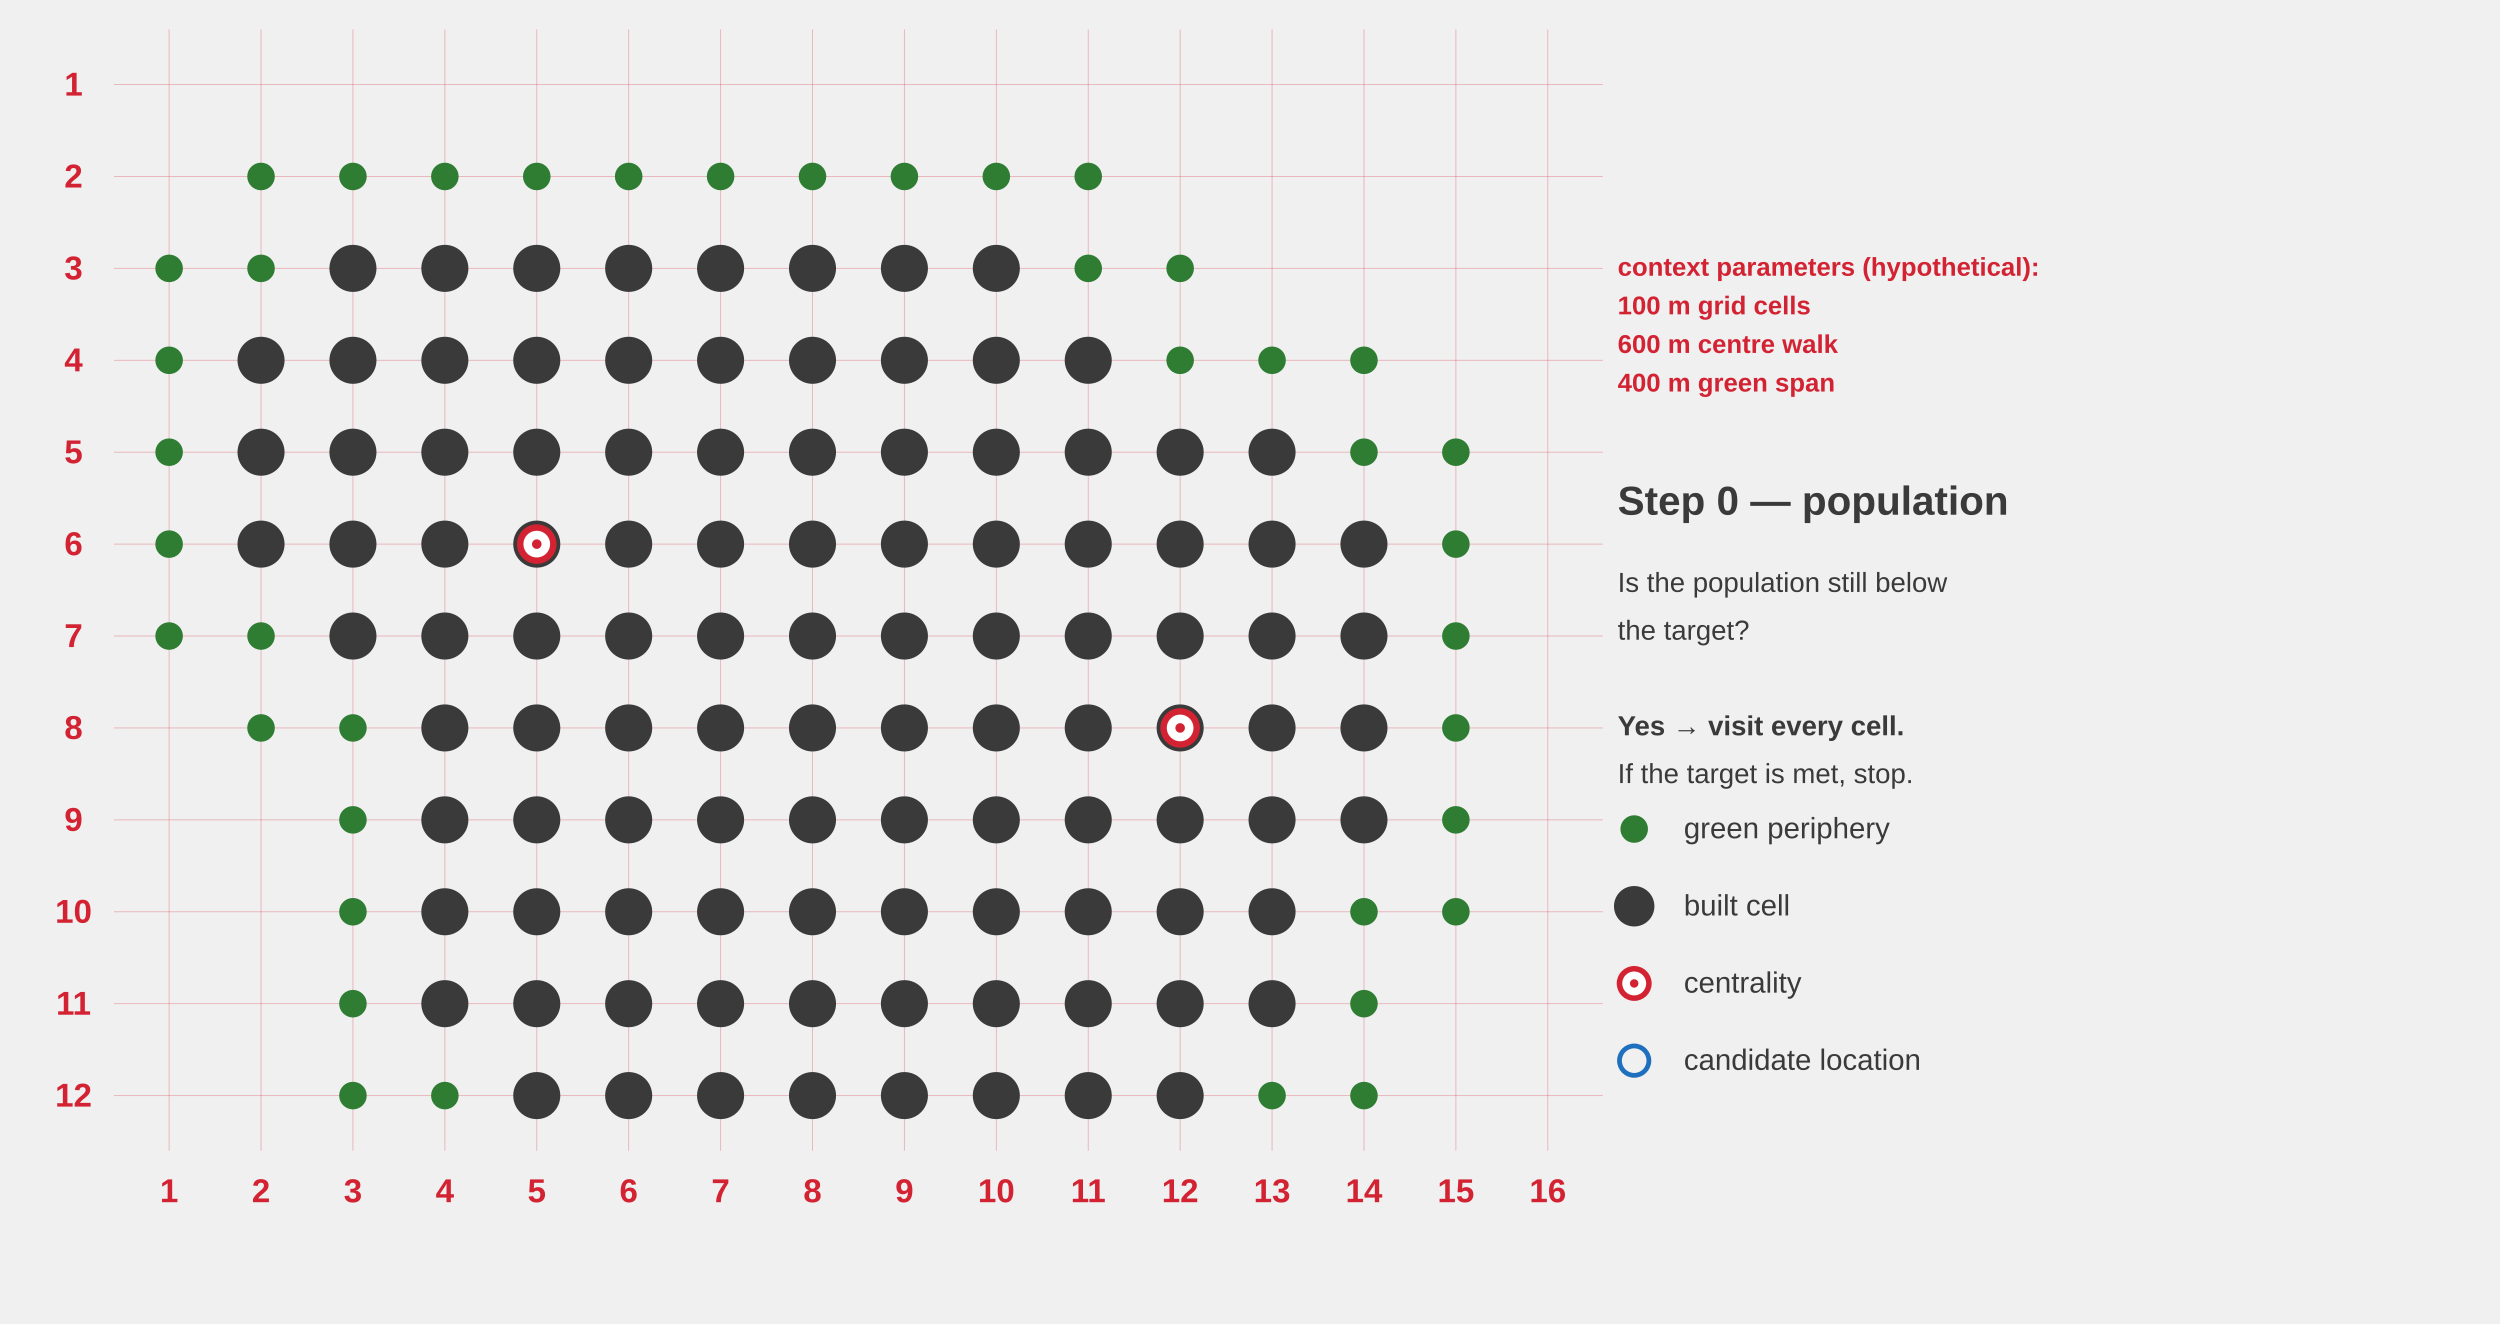
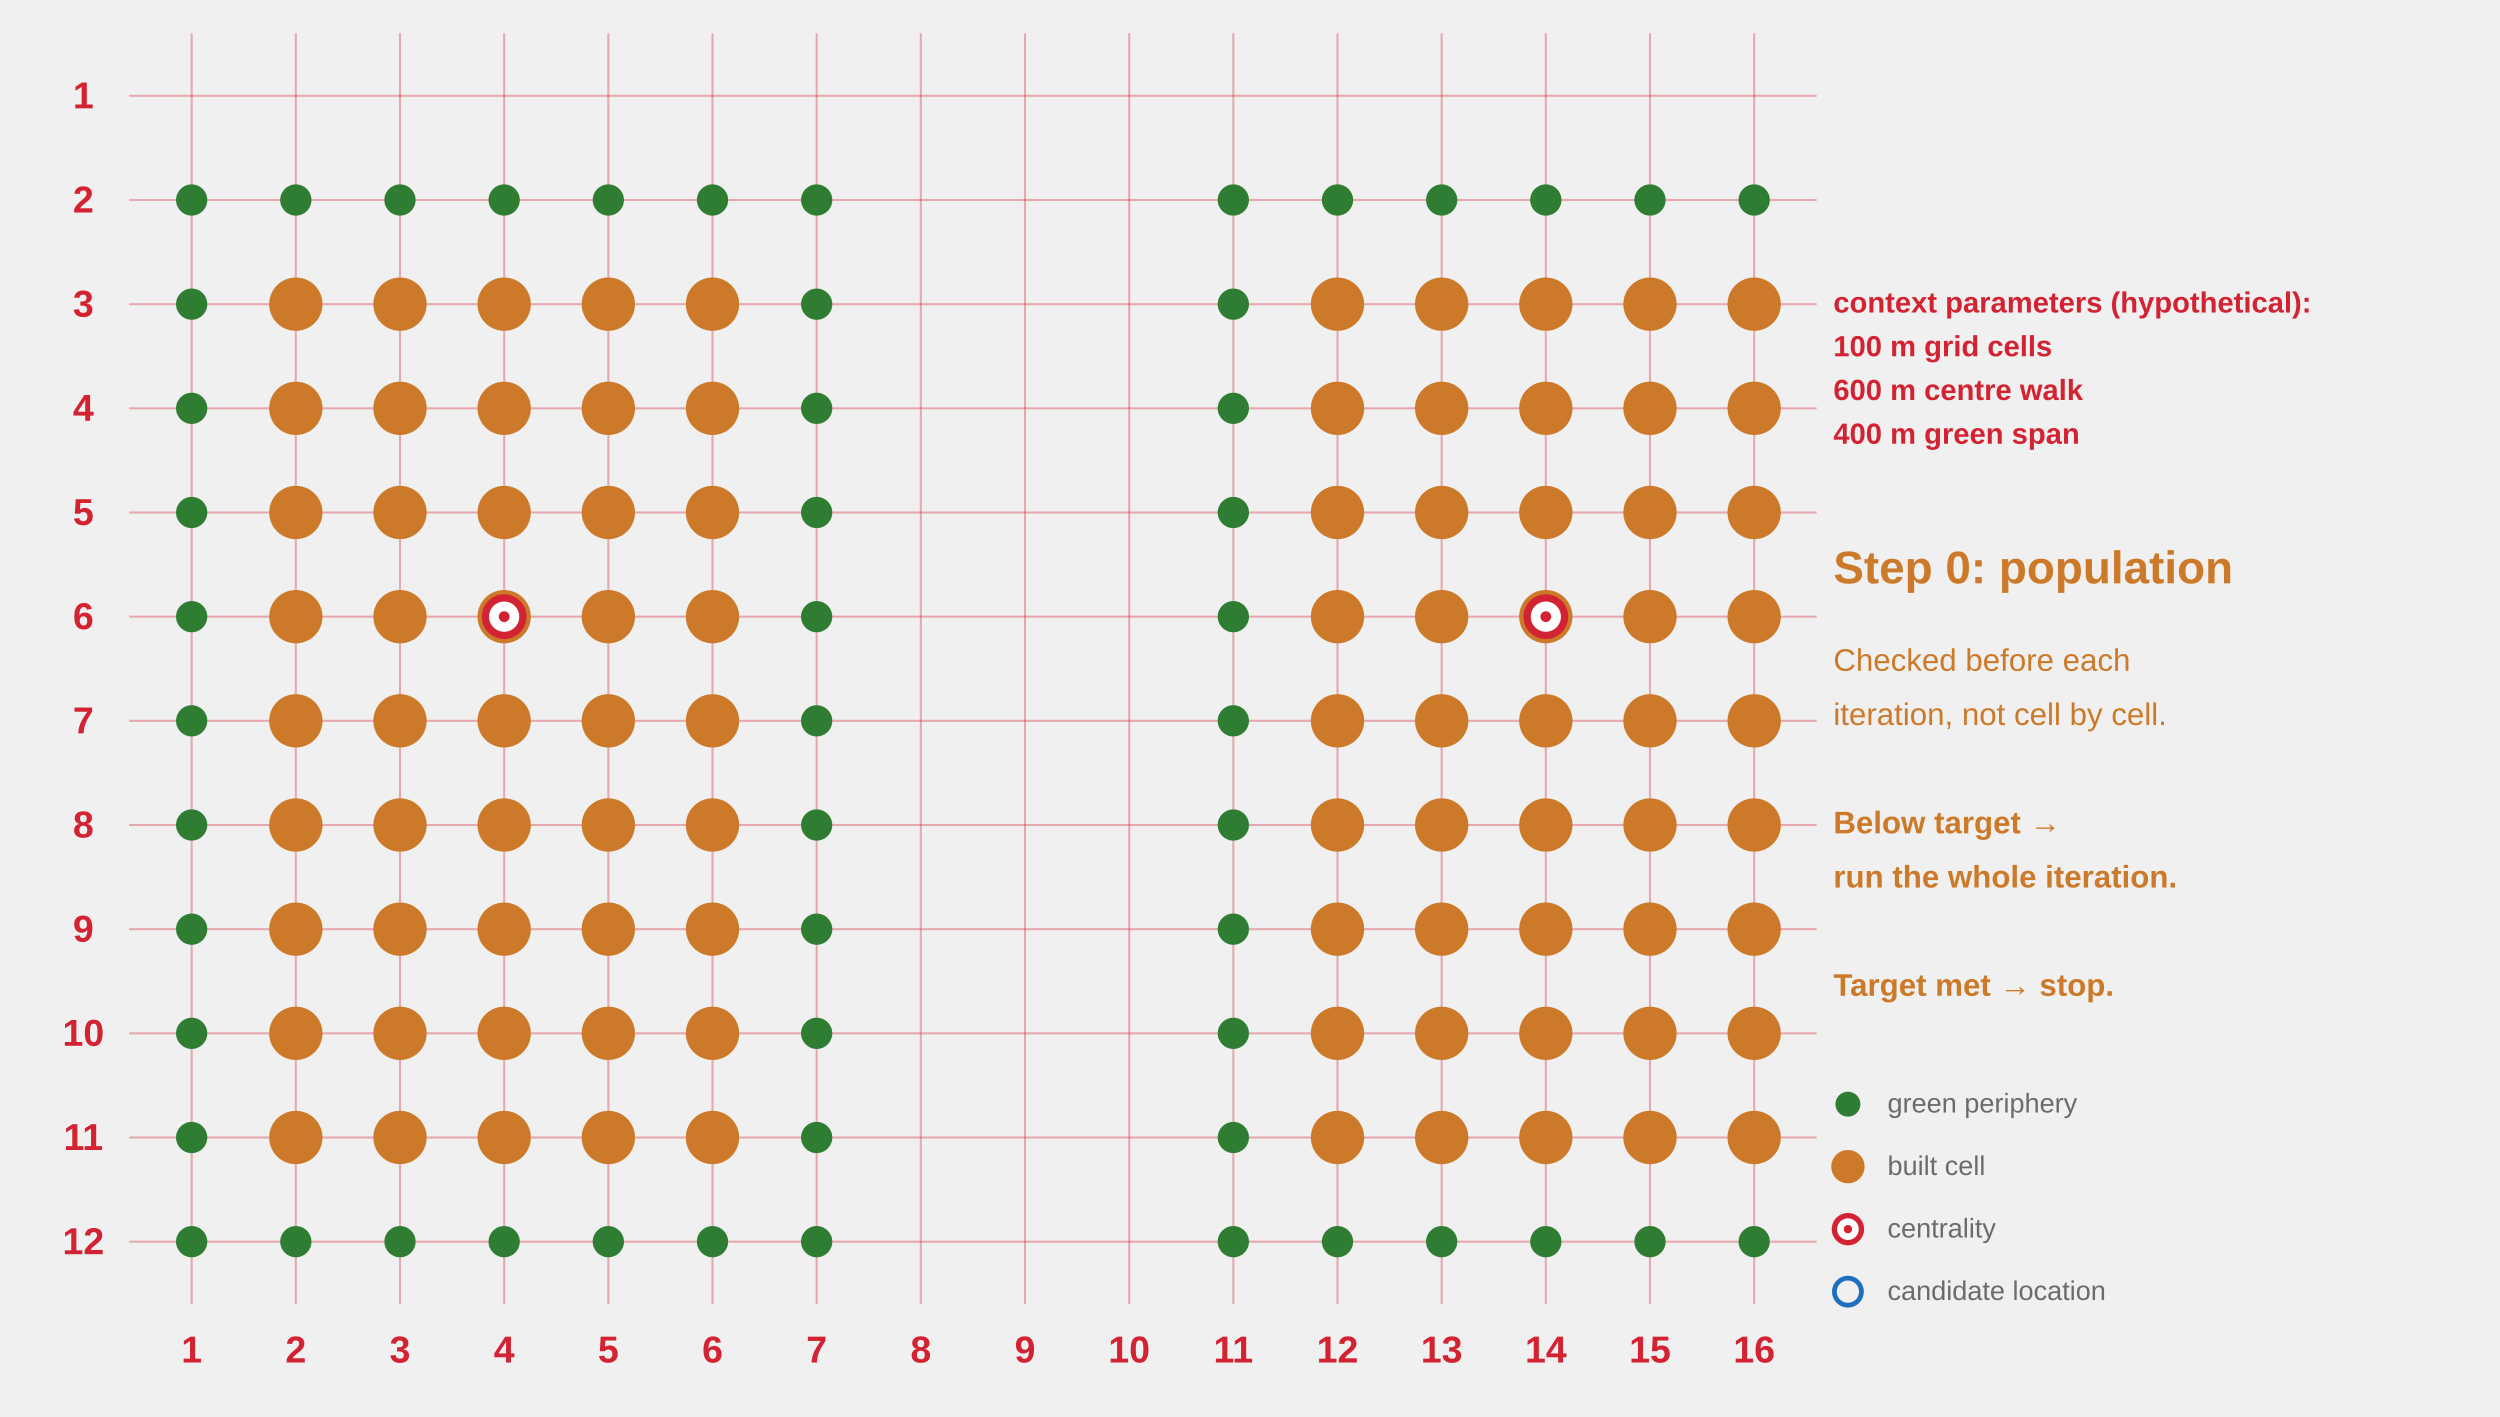
- <svg xmlns="http://www.w3.org/2000/svg" viewBox="0 0 1360 720" font-family="Arial, sans-serif">
-   <line x1="92.0" y1="16.0" x2="92.0" y2="626.0" stroke="#D32333" stroke-width="0.5" opacity="0.3" />
-   <line x1="142.0" y1="16.0" x2="142.0" y2="626.0" stroke="#D32333" stroke-width="0.5" opacity="0.3" />
-   <line x1="192.0" y1="16.0" x2="192.0" y2="626.0" stroke="#D32333" stroke-width="0.5" opacity="0.3" />
-   <line x1="242.0" y1="16.0" x2="242.0" y2="626.0" stroke="#D32333" stroke-width="0.5" opacity="0.3" />
-   <line x1="292.0" y1="16.0" x2="292.0" y2="626.0" stroke="#D32333" stroke-width="0.5" opacity="0.3" />
-   <line x1="342.0" y1="16.0" x2="342.0" y2="626.0" stroke="#D32333" stroke-width="0.5" opacity="0.3" />
-   <line x1="392.0" y1="16.0" x2="392.0" y2="626.0" stroke="#D32333" stroke-width="0.5" opacity="0.3" />
-   <line x1="442.0" y1="16.0" x2="442.0" y2="626.0" stroke="#D32333" stroke-width="0.5" opacity="0.3" />
-   <line x1="492.0" y1="16.0" x2="492.0" y2="626.0" stroke="#D32333" stroke-width="0.5" opacity="0.3" />
-   <line x1="542.0" y1="16.0" x2="542.0" y2="626.0" stroke="#D32333" stroke-width="0.5" opacity="0.3" />
-   <line x1="592.0" y1="16.0" x2="592.0" y2="626.0" stroke="#D32333" stroke-width="0.5" opacity="0.3" />
-   <line x1="642.0" y1="16.0" x2="642.0" y2="626.0" stroke="#D32333" stroke-width="0.5" opacity="0.3" />
-   <line x1="692.0" y1="16.0" x2="692.0" y2="626.0" stroke="#D32333" stroke-width="0.5" opacity="0.3" />
-   <line x1="742.0" y1="16.0" x2="742.0" y2="626.0" stroke="#D32333" stroke-width="0.5" opacity="0.3" />
-   <line x1="792.0" y1="16.0" x2="792.0" y2="626.0" stroke="#D32333" stroke-width="0.5" opacity="0.3" />
-   <line x1="842.0" y1="16.0" x2="842.0" y2="626.0" stroke="#D32333" stroke-width="0.5" opacity="0.3" />
-   <line x1="62.0" y1="46.0" x2="872.0" y2="46.0" stroke="#D32333" stroke-width="0.5" opacity="0.3" />
-   <line x1="62.0" y1="96.0" x2="872.0" y2="96.0" stroke="#D32333" stroke-width="0.5" opacity="0.3" />
-   <line x1="62.0" y1="146.0" x2="872.0" y2="146.0" stroke="#D32333" stroke-width="0.5" opacity="0.3" />
-   <line x1="62.0" y1="196.0" x2="872.0" y2="196.0" stroke="#D32333" stroke-width="0.5" opacity="0.3" />
-   <line x1="62.0" y1="246.0" x2="872.0" y2="246.0" stroke="#D32333" stroke-width="0.5" opacity="0.3" />
-   <line x1="62.0" y1="296.0" x2="872.0" y2="296.0" stroke="#D32333" stroke-width="0.5" opacity="0.3" />
-   <line x1="62.0" y1="346.0" x2="872.0" y2="346.0" stroke="#D32333" stroke-width="0.5" opacity="0.3" />
-   <line x1="62.0" y1="396.0" x2="872.0" y2="396.0" stroke="#D32333" stroke-width="0.5" opacity="0.3" />
-   <line x1="62.0" y1="446.0" x2="872.0" y2="446.0" stroke="#D32333" stroke-width="0.5" opacity="0.3" />
-   <line x1="62.0" y1="496.0" x2="872.0" y2="496.0" stroke="#D32333" stroke-width="0.5" opacity="0.3" />
-   <line x1="62.0" y1="546.0" x2="872.0" y2="546.0" stroke="#D32333" stroke-width="0.5" opacity="0.3" />
-   <line x1="62.0" y1="596.0" x2="872.0" y2="596.0" stroke="#D32333" stroke-width="0.5" opacity="0.3" />
+ <svg xmlns="http://www.w3.org/2000/svg" viewBox="0 0 1200 680" font-family="Arial, sans-serif">
+   <line x1="92.0" y1="16.0" x2="92.0" y2="626.0" stroke="#D32333" stroke-width="1" opacity="0.35" vector-effect="non-scaling-stroke" />
+   <line x1="142.0" y1="16.0" x2="142.0" y2="626.0" stroke="#D32333" stroke-width="1" opacity="0.35" vector-effect="non-scaling-stroke" />
+   <line x1="192.0" y1="16.0" x2="192.0" y2="626.0" stroke="#D32333" stroke-width="1" opacity="0.35" vector-effect="non-scaling-stroke" />
+   <line x1="242.0" y1="16.0" x2="242.0" y2="626.0" stroke="#D32333" stroke-width="1" opacity="0.35" vector-effect="non-scaling-stroke" />
+   <line x1="292.0" y1="16.0" x2="292.0" y2="626.0" stroke="#D32333" stroke-width="1" opacity="0.35" vector-effect="non-scaling-stroke" />
+   <line x1="342.0" y1="16.0" x2="342.0" y2="626.0" stroke="#D32333" stroke-width="1" opacity="0.35" vector-effect="non-scaling-stroke" />
+   <line x1="392.0" y1="16.0" x2="392.0" y2="626.0" stroke="#D32333" stroke-width="1" opacity="0.35" vector-effect="non-scaling-stroke" />
+   <line x1="442.0" y1="16.0" x2="442.0" y2="626.0" stroke="#D32333" stroke-width="1" opacity="0.35" vector-effect="non-scaling-stroke" />
+   <line x1="492.0" y1="16.0" x2="492.0" y2="626.0" stroke="#D32333" stroke-width="1" opacity="0.35" vector-effect="non-scaling-stroke" />
+   <line x1="542.0" y1="16.0" x2="542.0" y2="626.0" stroke="#D32333" stroke-width="1" opacity="0.35" vector-effect="non-scaling-stroke" />
+   <line x1="592.0" y1="16.0" x2="592.0" y2="626.0" stroke="#D32333" stroke-width="1" opacity="0.35" vector-effect="non-scaling-stroke" />
+   <line x1="642.0" y1="16.0" x2="642.0" y2="626.0" stroke="#D32333" stroke-width="1" opacity="0.35" vector-effect="non-scaling-stroke" />
+   <line x1="692.0" y1="16.0" x2="692.0" y2="626.0" stroke="#D32333" stroke-width="1" opacity="0.35" vector-effect="non-scaling-stroke" />
+   <line x1="742.0" y1="16.0" x2="742.0" y2="626.0" stroke="#D32333" stroke-width="1" opacity="0.35" vector-effect="non-scaling-stroke" />
+   <line x1="792.0" y1="16.0" x2="792.0" y2="626.0" stroke="#D32333" stroke-width="1" opacity="0.35" vector-effect="non-scaling-stroke" />
+   <line x1="842.0" y1="16.0" x2="842.0" y2="626.0" stroke="#D32333" stroke-width="1" opacity="0.35" vector-effect="non-scaling-stroke" />
+   <line x1="62.0" y1="46.0" x2="872.0" y2="46.0" stroke="#D32333" stroke-width="1" opacity="0.35" vector-effect="non-scaling-stroke" />
+   <line x1="62.0" y1="96.0" x2="872.0" y2="96.0" stroke="#D32333" stroke-width="1" opacity="0.35" vector-effect="non-scaling-stroke" />
+   <line x1="62.0" y1="146.0" x2="872.0" y2="146.0" stroke="#D32333" stroke-width="1" opacity="0.35" vector-effect="non-scaling-stroke" />
+   <line x1="62.0" y1="196.0" x2="872.0" y2="196.0" stroke="#D32333" stroke-width="1" opacity="0.35" vector-effect="non-scaling-stroke" />
+   <line x1="62.0" y1="246.0" x2="872.0" y2="246.0" stroke="#D32333" stroke-width="1" opacity="0.35" vector-effect="non-scaling-stroke" />
+   <line x1="62.0" y1="296.0" x2="872.0" y2="296.0" stroke="#D32333" stroke-width="1" opacity="0.35" vector-effect="non-scaling-stroke" />
+   <line x1="62.0" y1="346.0" x2="872.0" y2="346.0" stroke="#D32333" stroke-width="1" opacity="0.35" vector-effect="non-scaling-stroke" />
+   <line x1="62.0" y1="396.0" x2="872.0" y2="396.0" stroke="#D32333" stroke-width="1" opacity="0.35" vector-effect="non-scaling-stroke" />
+   <line x1="62.0" y1="446.0" x2="872.0" y2="446.0" stroke="#D32333" stroke-width="1" opacity="0.35" vector-effect="non-scaling-stroke" />
+   <line x1="62.0" y1="496.0" x2="872.0" y2="496.0" stroke="#D32333" stroke-width="1" opacity="0.35" vector-effect="non-scaling-stroke" />
+   <line x1="62.0" y1="546.0" x2="872.0" y2="546.0" stroke="#D32333" stroke-width="1" opacity="0.35" vector-effect="non-scaling-stroke" />
+   <line x1="62.0" y1="596.0" x2="872.0" y2="596.0" stroke="#D32333" stroke-width="1" opacity="0.35" vector-effect="non-scaling-stroke" />
  <text x="92.0" y="654.0" fill="#D32333" font-weight="800" font-size="18" text-anchor="middle">1</text>
  <text x="142.0" y="654.0" fill="#D32333" font-weight="800" font-size="18" text-anchor="middle">2</text>
  <text x="192.0" y="654.0" fill="#D32333" font-weight="800" font-size="18" text-anchor="middle">3</text>
  <text x="242.0" y="654.0" fill="#D32333" font-weight="800" font-size="18" text-anchor="middle">4</text>
  <text x="292.0" y="654.0" fill="#D32333" font-weight="800" font-size="18" text-anchor="middle">5</text>
  <text x="342.0" y="654.0" fill="#D32333" font-weight="800" font-size="18" text-anchor="middle">6</text>
  <text x="392.0" y="654.0" fill="#D32333" font-weight="800" font-size="18" text-anchor="middle">7</text>
  <text x="442.0" y="654.0" fill="#D32333" font-weight="800" font-size="18" text-anchor="middle">8</text>
  <text x="492.0" y="654.0" fill="#D32333" font-weight="800" font-size="18" text-anchor="middle">9</text>
  <text x="542.0" y="654.0" fill="#D32333" font-weight="800" font-size="18" text-anchor="middle">10</text>
  <text x="592.0" y="654.0" fill="#D32333" font-weight="800" font-size="18" text-anchor="middle">11</text>
  <text x="642.0" y="654.0" fill="#D32333" font-weight="800" font-size="18" text-anchor="middle">12</text>
  <text x="692.0" y="654.0" fill="#D32333" font-weight="800" font-size="18" text-anchor="middle">13</text>
  <text x="742.0" y="654.0" fill="#D32333" font-weight="800" font-size="18" text-anchor="middle">14</text>
  <text x="792.0" y="654.0" fill="#D32333" font-weight="800" font-size="18" text-anchor="middle">15</text>
  <text x="842.0" y="654.0" fill="#D32333" font-weight="800" font-size="18" text-anchor="middle">16</text>
  <text x="40.0" y="52.0" fill="#D32333" font-weight="800" font-size="18" text-anchor="middle">1</text>
  <text x="40.0" y="102.0" fill="#D32333" font-weight="800" font-size="18" text-anchor="middle">2</text>
  <text x="40.0" y="152.0" fill="#D32333" font-weight="800" font-size="18" text-anchor="middle">3</text>
  <text x="40.0" y="202.0" fill="#D32333" font-weight="800" font-size="18" text-anchor="middle">4</text>
  <text x="40.0" y="252.0" fill="#D32333" font-weight="800" font-size="18" text-anchor="middle">5</text>
  <text x="40.0" y="302.0" fill="#D32333" font-weight="800" font-size="18" text-anchor="middle">6</text>
  <text x="40.0" y="352.0" fill="#D32333" font-weight="800" font-size="18" text-anchor="middle">7</text>
  <text x="40.0" y="402.0" fill="#D32333" font-weight="800" font-size="18" text-anchor="middle">8</text>
  <text x="40.0" y="452.0" fill="#D32333" font-weight="800" font-size="18" text-anchor="middle">9</text>
  <text x="40.0" y="502.0" fill="#D32333" font-weight="800" font-size="18" text-anchor="middle">10</text>
  <text x="40.0" y="552.0" fill="#D32333" font-weight="800" font-size="18" text-anchor="middle">11</text>
  <text x="40.0" y="602.0" fill="#D32333" font-weight="800" font-size="18" text-anchor="middle">12</text>
+   <circle cx="92.0" cy="96.0" r="7.5" fill="#2f7d33" />
  <circle cx="142.0" cy="96.0" r="7.5" fill="#2f7d33" />
  <circle cx="192.0" cy="96.0" r="7.5" fill="#2f7d33" />
  <circle cx="242.0" cy="96.0" r="7.5" fill="#2f7d33" />
  <circle cx="292.0" cy="96.0" r="7.5" fill="#2f7d33" />
  <circle cx="342.0" cy="96.0" r="7.5" fill="#2f7d33" />
  <circle cx="392.0" cy="96.0" r="7.5" fill="#2f7d33" />
-   <circle cx="442.0" cy="96.0" r="7.5" fill="#2f7d33" />
-   <circle cx="492.0" cy="96.0" r="7.5" fill="#2f7d33" />
-   <circle cx="542.0" cy="96.0" r="7.5" fill="#2f7d33" />
  <circle cx="592.0" cy="96.0" r="7.5" fill="#2f7d33" />
+   <circle cx="642.0" cy="96.0" r="7.5" fill="#2f7d33" />
+   <circle cx="692.0" cy="96.0" r="7.5" fill="#2f7d33" />
+   <circle cx="742.0" cy="96.0" r="7.5" fill="#2f7d33" />
+   <circle cx="792.0" cy="96.0" r="7.5" fill="#2f7d33" />
+   <circle cx="842.0" cy="96.0" r="7.5" fill="#2f7d33" />
  <circle cx="92.0" cy="146.0" r="7.5" fill="#2f7d33" />
-   <circle cx="142.0" cy="146.0" r="7.5" fill="#2f7d33" />
-   <circle cx="192.0" cy="146.0" r="12.8" fill="#3a3a3a" />
-   <circle cx="242.0" cy="146.0" r="12.8" fill="#3a3a3a" />
-   <circle cx="292.0" cy="146.0" r="12.8" fill="#3a3a3a" />
-   <circle cx="342.0" cy="146.0" r="12.8" fill="#3a3a3a" />
-   <circle cx="392.0" cy="146.0" r="12.8" fill="#3a3a3a" />
-   <circle cx="442.0" cy="146.0" r="12.8" fill="#3a3a3a" />
-   <circle cx="492.0" cy="146.0" r="12.8" fill="#3a3a3a" />
-   <circle cx="542.0" cy="146.0" r="12.8" fill="#3a3a3a" />
+   <circle cx="142.0" cy="146.0" r="12.8" fill="#cc7a29" />
+   <circle cx="192.0" cy="146.0" r="12.8" fill="#cc7a29" />
+   <circle cx="242.0" cy="146.0" r="12.8" fill="#cc7a29" />
+   <circle cx="292.0" cy="146.0" r="12.8" fill="#cc7a29" />
+   <circle cx="342.0" cy="146.0" r="12.8" fill="#cc7a29" />
+   <circle cx="392.0" cy="146.0" r="7.5" fill="#2f7d33" />
  <circle cx="592.0" cy="146.0" r="7.5" fill="#2f7d33" />
-   <circle cx="642.0" cy="146.0" r="7.5" fill="#2f7d33" />
+   <circle cx="642.0" cy="146.0" r="12.8" fill="#cc7a29" />
+   <circle cx="692.0" cy="146.0" r="12.8" fill="#cc7a29" />
+   <circle cx="742.0" cy="146.0" r="12.8" fill="#cc7a29" />
+   <circle cx="792.0" cy="146.0" r="12.8" fill="#cc7a29" />
+   <circle cx="842.0" cy="146.0" r="12.8" fill="#cc7a29" />
  <circle cx="92.0" cy="196.0" r="7.5" fill="#2f7d33" />
-   <circle cx="142.0" cy="196.0" r="12.8" fill="#3a3a3a" />
-   <circle cx="192.0" cy="196.0" r="12.8" fill="#3a3a3a" />
-   <circle cx="242.0" cy="196.0" r="12.8" fill="#3a3a3a" />
-   <circle cx="292.0" cy="196.0" r="12.8" fill="#3a3a3a" />
-   <circle cx="342.0" cy="196.0" r="12.8" fill="#3a3a3a" />
-   <circle cx="392.0" cy="196.0" r="12.8" fill="#3a3a3a" />
-   <circle cx="442.0" cy="196.0" r="12.8" fill="#3a3a3a" />
-   <circle cx="492.0" cy="196.0" r="12.8" fill="#3a3a3a" />
-   <circle cx="542.0" cy="196.0" r="12.8" fill="#3a3a3a" />
-   <circle cx="592.0" cy="196.0" r="12.8" fill="#3a3a3a" />
-   <circle cx="642.0" cy="196.0" r="7.5" fill="#2f7d33" />
-   <circle cx="692.0" cy="196.0" r="7.5" fill="#2f7d33" />
-   <circle cx="742.0" cy="196.0" r="7.5" fill="#2f7d33" />
+   <circle cx="142.0" cy="196.0" r="12.8" fill="#cc7a29" />
+   <circle cx="192.0" cy="196.0" r="12.8" fill="#cc7a29" />
+   <circle cx="242.0" cy="196.0" r="12.8" fill="#cc7a29" />
+   <circle cx="292.0" cy="196.0" r="12.8" fill="#cc7a29" />
+   <circle cx="342.0" cy="196.0" r="12.8" fill="#cc7a29" />
+   <circle cx="392.0" cy="196.0" r="7.5" fill="#2f7d33" />
+   <circle cx="592.0" cy="196.0" r="7.5" fill="#2f7d33" />
+   <circle cx="642.0" cy="196.0" r="12.8" fill="#cc7a29" />
+   <circle cx="692.0" cy="196.0" r="12.8" fill="#cc7a29" />
+   <circle cx="742.0" cy="196.0" r="12.8" fill="#cc7a29" />
+   <circle cx="792.0" cy="196.0" r="12.8" fill="#cc7a29" />
+   <circle cx="842.0" cy="196.0" r="12.8" fill="#cc7a29" />
  <circle cx="92.0" cy="246.0" r="7.5" fill="#2f7d33" />
-   <circle cx="142.0" cy="246.0" r="12.8" fill="#3a3a3a" />
-   <circle cx="192.0" cy="246.0" r="12.8" fill="#3a3a3a" />
-   <circle cx="242.0" cy="246.0" r="12.8" fill="#3a3a3a" />
-   <circle cx="292.0" cy="246.0" r="12.8" fill="#3a3a3a" />
-   <circle cx="342.0" cy="246.0" r="12.8" fill="#3a3a3a" />
-   <circle cx="392.0" cy="246.0" r="12.8" fill="#3a3a3a" />
-   <circle cx="442.0" cy="246.0" r="12.8" fill="#3a3a3a" />
-   <circle cx="492.0" cy="246.0" r="12.8" fill="#3a3a3a" />
-   <circle cx="542.0" cy="246.0" r="12.8" fill="#3a3a3a" />
-   <circle cx="592.0" cy="246.0" r="12.8" fill="#3a3a3a" />
-   <circle cx="642.0" cy="246.0" r="12.8" fill="#3a3a3a" />
-   <circle cx="692.0" cy="246.0" r="12.8" fill="#3a3a3a" />
-   <circle cx="742.0" cy="246.0" r="7.5" fill="#2f7d33" />
-   <circle cx="792.0" cy="246.0" r="7.5" fill="#2f7d33" />
+   <circle cx="142.0" cy="246.0" r="12.8" fill="#cc7a29" />
+   <circle cx="192.0" cy="246.0" r="12.8" fill="#cc7a29" />
+   <circle cx="242.0" cy="246.0" r="12.8" fill="#cc7a29" />
+   <circle cx="292.0" cy="246.0" r="12.8" fill="#cc7a29" />
+   <circle cx="342.0" cy="246.0" r="12.8" fill="#cc7a29" />
+   <circle cx="392.0" cy="246.0" r="7.5" fill="#2f7d33" />
+   <circle cx="592.0" cy="246.0" r="7.5" fill="#2f7d33" />
+   <circle cx="642.0" cy="246.0" r="12.8" fill="#cc7a29" />
+   <circle cx="692.0" cy="246.0" r="12.8" fill="#cc7a29" />
+   <circle cx="742.0" cy="246.0" r="12.8" fill="#cc7a29" />
+   <circle cx="792.0" cy="246.0" r="12.8" fill="#cc7a29" />
+   <circle cx="842.0" cy="246.0" r="12.8" fill="#cc7a29" />
  <circle cx="92.0" cy="296.0" r="7.5" fill="#2f7d33" />
-   <circle cx="142.0" cy="296.0" r="12.8" fill="#3a3a3a" />
-   <circle cx="192.0" cy="296.0" r="12.8" fill="#3a3a3a" />
-   <circle cx="242.0" cy="296.0" r="12.8" fill="#3a3a3a" />
-   <circle cx="292.0" cy="296.0" r="12.8" fill="#3a3a3a" />
-   <circle cx="342.0" cy="296.0" r="12.8" fill="#3a3a3a" />
-   <circle cx="392.0" cy="296.0" r="12.8" fill="#3a3a3a" />
-   <circle cx="442.0" cy="296.0" r="12.8" fill="#3a3a3a" />
-   <circle cx="492.0" cy="296.0" r="12.8" fill="#3a3a3a" />
-   <circle cx="542.0" cy="296.0" r="12.8" fill="#3a3a3a" />
-   <circle cx="592.0" cy="296.0" r="12.8" fill="#3a3a3a" />
-   <circle cx="642.0" cy="296.0" r="12.8" fill="#3a3a3a" />
-   <circle cx="692.0" cy="296.0" r="12.8" fill="#3a3a3a" />
-   <circle cx="742.0" cy="296.0" r="12.8" fill="#3a3a3a" />
-   <circle cx="792.0" cy="296.0" r="7.5" fill="#2f7d33" />
+   <circle cx="142.0" cy="296.0" r="12.8" fill="#cc7a29" />
+   <circle cx="192.0" cy="296.0" r="12.8" fill="#cc7a29" />
+   <circle cx="242.0" cy="296.0" r="12.8" fill="#cc7a29" />
+   <circle cx="292.0" cy="296.0" r="12.8" fill="#cc7a29" />
+   <circle cx="342.0" cy="296.0" r="12.8" fill="#cc7a29" />
+   <circle cx="392.0" cy="296.0" r="7.5" fill="#2f7d33" />
+   <circle cx="592.0" cy="296.0" r="7.5" fill="#2f7d33" />
+   <circle cx="642.0" cy="296.0" r="12.8" fill="#cc7a29" />
+   <circle cx="692.0" cy="296.0" r="12.8" fill="#cc7a29" />
+   <circle cx="742.0" cy="296.0" r="12.8" fill="#cc7a29" />
+   <circle cx="792.0" cy="296.0" r="12.8" fill="#cc7a29" />
+   <circle cx="842.0" cy="296.0" r="12.8" fill="#cc7a29" />
  <circle cx="92.0" cy="346.0" r="7.5" fill="#2f7d33" />
-   <circle cx="142.0" cy="346.0" r="7.5" fill="#2f7d33" />
-   <circle cx="192.0" cy="346.0" r="12.8" fill="#3a3a3a" />
-   <circle cx="242.0" cy="346.0" r="12.8" fill="#3a3a3a" />
-   <circle cx="292.0" cy="346.0" r="12.8" fill="#3a3a3a" />
-   <circle cx="342.0" cy="346.0" r="12.8" fill="#3a3a3a" />
-   <circle cx="392.0" cy="346.0" r="12.8" fill="#3a3a3a" />
-   <circle cx="442.0" cy="346.0" r="12.8" fill="#3a3a3a" />
-   <circle cx="492.0" cy="346.0" r="12.8" fill="#3a3a3a" />
-   <circle cx="542.0" cy="346.0" r="12.8" fill="#3a3a3a" />
-   <circle cx="592.0" cy="346.0" r="12.8" fill="#3a3a3a" />
-   <circle cx="642.0" cy="346.0" r="12.8" fill="#3a3a3a" />
-   <circle cx="692.0" cy="346.0" r="12.8" fill="#3a3a3a" />
-   <circle cx="742.0" cy="346.0" r="12.8" fill="#3a3a3a" />
-   <circle cx="792.0" cy="346.0" r="7.5" fill="#2f7d33" />
-   <circle cx="142.0" cy="396.0" r="7.5" fill="#2f7d33" />
-   <circle cx="192.0" cy="396.0" r="7.5" fill="#2f7d33" />
-   <circle cx="242.0" cy="396.0" r="12.8" fill="#3a3a3a" />
-   <circle cx="292.0" cy="396.0" r="12.8" fill="#3a3a3a" />
-   <circle cx="342.0" cy="396.0" r="12.8" fill="#3a3a3a" />
-   <circle cx="392.0" cy="396.0" r="12.8" fill="#3a3a3a" />
-   <circle cx="442.0" cy="396.0" r="12.8" fill="#3a3a3a" />
-   <circle cx="492.0" cy="396.0" r="12.8" fill="#3a3a3a" />
-   <circle cx="542.0" cy="396.0" r="12.8" fill="#3a3a3a" />
-   <circle cx="592.0" cy="396.0" r="12.8" fill="#3a3a3a" />
-   <circle cx="642.0" cy="396.0" r="12.8" fill="#3a3a3a" />
-   <circle cx="692.0" cy="396.0" r="12.8" fill="#3a3a3a" />
-   <circle cx="742.0" cy="396.0" r="12.8" fill="#3a3a3a" />
-   <circle cx="792.0" cy="396.0" r="7.5" fill="#2f7d33" />
-   <circle cx="192.0" cy="446.0" r="7.5" fill="#2f7d33" />
-   <circle cx="242.0" cy="446.0" r="12.8" fill="#3a3a3a" />
-   <circle cx="292.0" cy="446.0" r="12.8" fill="#3a3a3a" />
-   <circle cx="342.0" cy="446.0" r="12.8" fill="#3a3a3a" />
-   <circle cx="392.0" cy="446.0" r="12.8" fill="#3a3a3a" />
-   <circle cx="442.0" cy="446.0" r="12.8" fill="#3a3a3a" />
-   <circle cx="492.0" cy="446.0" r="12.8" fill="#3a3a3a" />
-   <circle cx="542.0" cy="446.0" r="12.8" fill="#3a3a3a" />
-   <circle cx="592.0" cy="446.0" r="12.8" fill="#3a3a3a" />
-   <circle cx="642.0" cy="446.0" r="12.8" fill="#3a3a3a" />
-   <circle cx="692.0" cy="446.0" r="12.8" fill="#3a3a3a" />
-   <circle cx="742.0" cy="446.0" r="12.8" fill="#3a3a3a" />
-   <circle cx="792.0" cy="446.0" r="7.5" fill="#2f7d33" />
-   <circle cx="192.0" cy="496.0" r="7.5" fill="#2f7d33" />
-   <circle cx="242.0" cy="496.0" r="12.8" fill="#3a3a3a" />
-   <circle cx="292.0" cy="496.0" r="12.8" fill="#3a3a3a" />
-   <circle cx="342.0" cy="496.0" r="12.8" fill="#3a3a3a" />
-   <circle cx="392.0" cy="496.0" r="12.8" fill="#3a3a3a" />
-   <circle cx="442.0" cy="496.0" r="12.8" fill="#3a3a3a" />
-   <circle cx="492.0" cy="496.0" r="12.8" fill="#3a3a3a" />
-   <circle cx="542.0" cy="496.0" r="12.8" fill="#3a3a3a" />
-   <circle cx="592.0" cy="496.0" r="12.8" fill="#3a3a3a" />
-   <circle cx="642.0" cy="496.0" r="12.8" fill="#3a3a3a" />
-   <circle cx="692.0" cy="496.0" r="12.8" fill="#3a3a3a" />
-   <circle cx="742.0" cy="496.0" r="7.5" fill="#2f7d33" />
-   <circle cx="792.0" cy="496.0" r="7.5" fill="#2f7d33" />
-   <circle cx="192.0" cy="546.0" r="7.5" fill="#2f7d33" />
-   <circle cx="242.0" cy="546.0" r="12.8" fill="#3a3a3a" />
-   <circle cx="292.0" cy="546.0" r="12.8" fill="#3a3a3a" />
-   <circle cx="342.0" cy="546.0" r="12.8" fill="#3a3a3a" />
-   <circle cx="392.0" cy="546.0" r="12.8" fill="#3a3a3a" />
-   <circle cx="442.0" cy="546.0" r="12.8" fill="#3a3a3a" />
-   <circle cx="492.0" cy="546.0" r="12.8" fill="#3a3a3a" />
-   <circle cx="542.0" cy="546.0" r="12.8" fill="#3a3a3a" />
-   <circle cx="592.0" cy="546.0" r="12.8" fill="#3a3a3a" />
-   <circle cx="642.0" cy="546.0" r="12.8" fill="#3a3a3a" />
-   <circle cx="692.0" cy="546.0" r="12.8" fill="#3a3a3a" />
-   <circle cx="742.0" cy="546.0" r="7.5" fill="#2f7d33" />
+   <circle cx="142.0" cy="346.0" r="12.8" fill="#cc7a29" />
+   <circle cx="192.0" cy="346.0" r="12.8" fill="#cc7a29" />
+   <circle cx="242.0" cy="346.0" r="12.8" fill="#cc7a29" />
+   <circle cx="292.0" cy="346.0" r="12.8" fill="#cc7a29" />
+   <circle cx="342.0" cy="346.0" r="12.8" fill="#cc7a29" />
+   <circle cx="392.0" cy="346.0" r="7.5" fill="#2f7d33" />
+   <circle cx="592.0" cy="346.0" r="7.5" fill="#2f7d33" />
+   <circle cx="642.0" cy="346.0" r="12.8" fill="#cc7a29" />
+   <circle cx="692.0" cy="346.0" r="12.8" fill="#cc7a29" />
+   <circle cx="742.0" cy="346.0" r="12.8" fill="#cc7a29" />
+   <circle cx="792.0" cy="346.0" r="12.8" fill="#cc7a29" />
+   <circle cx="842.0" cy="346.0" r="12.8" fill="#cc7a29" />
+   <circle cx="92.0" cy="396.0" r="7.5" fill="#2f7d33" />
+   <circle cx="142.0" cy="396.0" r="12.8" fill="#cc7a29" />
+   <circle cx="192.0" cy="396.0" r="12.8" fill="#cc7a29" />
+   <circle cx="242.0" cy="396.0" r="12.8" fill="#cc7a29" />
+   <circle cx="292.0" cy="396.0" r="12.8" fill="#cc7a29" />
+   <circle cx="342.0" cy="396.0" r="12.8" fill="#cc7a29" />
+   <circle cx="392.0" cy="396.0" r="7.5" fill="#2f7d33" />
+   <circle cx="592.0" cy="396.0" r="7.5" fill="#2f7d33" />
+   <circle cx="642.0" cy="396.0" r="12.8" fill="#cc7a29" />
+   <circle cx="692.0" cy="396.0" r="12.8" fill="#cc7a29" />
+   <circle cx="742.0" cy="396.0" r="12.8" fill="#cc7a29" />
+   <circle cx="792.0" cy="396.0" r="12.8" fill="#cc7a29" />
+   <circle cx="842.0" cy="396.0" r="12.8" fill="#cc7a29" />
+   <circle cx="92.0" cy="446.0" r="7.5" fill="#2f7d33" />
+   <circle cx="142.0" cy="446.0" r="12.8" fill="#cc7a29" />
+   <circle cx="192.0" cy="446.0" r="12.8" fill="#cc7a29" />
+   <circle cx="242.0" cy="446.0" r="12.8" fill="#cc7a29" />
+   <circle cx="292.0" cy="446.0" r="12.8" fill="#cc7a29" />
+   <circle cx="342.0" cy="446.0" r="12.8" fill="#cc7a29" />
+   <circle cx="392.0" cy="446.0" r="7.5" fill="#2f7d33" />
+   <circle cx="592.0" cy="446.0" r="7.5" fill="#2f7d33" />
+   <circle cx="642.0" cy="446.0" r="12.8" fill="#cc7a29" />
+   <circle cx="692.0" cy="446.0" r="12.8" fill="#cc7a29" />
+   <circle cx="742.0" cy="446.0" r="12.8" fill="#cc7a29" />
+   <circle cx="792.0" cy="446.0" r="12.8" fill="#cc7a29" />
+   <circle cx="842.0" cy="446.0" r="12.8" fill="#cc7a29" />
+   <circle cx="92.0" cy="496.0" r="7.5" fill="#2f7d33" />
+   <circle cx="142.0" cy="496.0" r="12.8" fill="#cc7a29" />
+   <circle cx="192.0" cy="496.0" r="12.8" fill="#cc7a29" />
+   <circle cx="242.0" cy="496.0" r="12.8" fill="#cc7a29" />
+   <circle cx="292.0" cy="496.0" r="12.8" fill="#cc7a29" />
+   <circle cx="342.0" cy="496.0" r="12.8" fill="#cc7a29" />
+   <circle cx="392.0" cy="496.0" r="7.5" fill="#2f7d33" />
+   <circle cx="592.0" cy="496.0" r="7.5" fill="#2f7d33" />
+   <circle cx="642.0" cy="496.0" r="12.8" fill="#cc7a29" />
+   <circle cx="692.0" cy="496.0" r="12.8" fill="#cc7a29" />
+   <circle cx="742.0" cy="496.0" r="12.8" fill="#cc7a29" />
+   <circle cx="792.0" cy="496.0" r="12.8" fill="#cc7a29" />
+   <circle cx="842.0" cy="496.0" r="12.8" fill="#cc7a29" />
+   <circle cx="92.0" cy="546.0" r="7.5" fill="#2f7d33" />
+   <circle cx="142.0" cy="546.0" r="12.8" fill="#cc7a29" />
+   <circle cx="192.0" cy="546.0" r="12.8" fill="#cc7a29" />
+   <circle cx="242.0" cy="546.0" r="12.8" fill="#cc7a29" />
+   <circle cx="292.0" cy="546.0" r="12.8" fill="#cc7a29" />
+   <circle cx="342.0" cy="546.0" r="12.8" fill="#cc7a29" />
+   <circle cx="392.0" cy="546.0" r="7.5" fill="#2f7d33" />
+   <circle cx="592.0" cy="546.0" r="7.5" fill="#2f7d33" />
+   <circle cx="642.0" cy="546.0" r="12.8" fill="#cc7a29" />
+   <circle cx="692.0" cy="546.0" r="12.8" fill="#cc7a29" />
+   <circle cx="742.0" cy="546.0" r="12.8" fill="#cc7a29" />
+   <circle cx="792.0" cy="546.0" r="12.8" fill="#cc7a29" />
+   <circle cx="842.0" cy="546.0" r="12.8" fill="#cc7a29" />
+   <circle cx="92.0" cy="596.0" r="7.5" fill="#2f7d33" />
+   <circle cx="142.0" cy="596.0" r="7.5" fill="#2f7d33" />
  <circle cx="192.0" cy="596.0" r="7.5" fill="#2f7d33" />
  <circle cx="242.0" cy="596.0" r="7.5" fill="#2f7d33" />
-   <circle cx="292.0" cy="596.0" r="12.8" fill="#3a3a3a" />
-   <circle cx="342.0" cy="596.0" r="12.8" fill="#3a3a3a" />
-   <circle cx="392.0" cy="596.0" r="12.8" fill="#3a3a3a" />
-   <circle cx="442.0" cy="596.0" r="12.8" fill="#3a3a3a" />
-   <circle cx="492.0" cy="596.0" r="12.8" fill="#3a3a3a" />
-   <circle cx="542.0" cy="596.0" r="12.8" fill="#3a3a3a" />
-   <circle cx="592.0" cy="596.0" r="12.8" fill="#3a3a3a" />
-   <circle cx="642.0" cy="596.0" r="12.8" fill="#3a3a3a" />
+   <circle cx="292.0" cy="596.0" r="7.5" fill="#2f7d33" />
+   <circle cx="342.0" cy="596.0" r="7.5" fill="#2f7d33" />
+   <circle cx="392.0" cy="596.0" r="7.5" fill="#2f7d33" />
+   <circle cx="592.0" cy="596.0" r="7.5" fill="#2f7d33" />
+   <circle cx="642.0" cy="596.0" r="7.5" fill="#2f7d33" />
  <circle cx="692.0" cy="596.0" r="7.5" fill="#2f7d33" />
  <circle cx="742.0" cy="596.0" r="7.5" fill="#2f7d33" />
-   <circle cx="292.0" cy="296.0" r="9" fill="white" stroke="#D32333" stroke-width="3.5" />
-   <circle cx="292.0" cy="296.0" r="2.6" fill="#D32333" />
-   <circle cx="642.0" cy="396.0" r="9" fill="white" stroke="#D32333" stroke-width="3.5" />
-   <circle cx="642.0" cy="396.0" r="2.6" fill="#D32333" />
+   <circle cx="792.0" cy="596.0" r="7.5" fill="#2f7d33" />
+   <circle cx="842.0" cy="596.0" r="7.5" fill="#2f7d33" />
+   <circle cx="242.0" cy="296.0" r="9" fill="white" stroke="#D32333" stroke-width="3.5" />
+   <circle cx="242.0" cy="296.0" r="2.6" fill="#D32333" />
+   <circle cx="742.0" cy="296.0" r="9" fill="white" stroke="#D32333" stroke-width="3.5" />
+   <circle cx="742.0" cy="296.0" r="2.6" fill="#D32333" />
  <text x="880" y="150" fill="#D32333" font-weight="700" font-size="14">context parameters (hypothetical):</text>
  <text x="880" y="171" fill="#D32333" font-weight="700" font-size="14">100 m grid cells</text>
  <text x="880" y="192" fill="#D32333" font-weight="700" font-size="14">600 m centre walk</text>
  <text x="880" y="213" fill="#D32333" font-weight="700" font-size="14">400 m green span</text>
-   <text x="880" y="280" fill="#3a3a3a" font-weight="700" font-size="22">Step 0 — population</text>
-   <text x="880" y="322" fill="#3a3a3a" font-weight="400" font-size="15">Is the population still below</text>
-   <text x="880" y="348" fill="#3a3a3a" font-weight="400" font-size="15">the target?</text>
-   <text x="880" y="400" fill="#3a3a3a" font-weight="700" font-size="15">Yes → visit every cell.</text>
-   <text x="880" y="426" fill="#3a3a3a" font-weight="400" font-size="15">If the target is met, stop.</text>
-   <circle cx="889" cy="451" r="7.5" fill="#2f7d33" />
-   <text x="916" y="456" fill="#3a3a3a" font-size="16">green periphery</text>
-   <circle cx="889" cy="493" r="11" fill="#3a3a3a" />
-   <text x="916" y="498" fill="#3a3a3a" font-size="16">built cell</text>
-   <circle cx="889" cy="535" r="8" fill="white" stroke="#D32333" stroke-width="3" />
-   <circle cx="889" cy="535" r="2.3" fill="#D32333" />
-   <text x="916" y="540" fill="#3a3a3a" font-size="16">centrality</text>
-   <circle cx="889" cy="577" r="8" fill="none" stroke="#1f6fbf" stroke-width="2.6" />
-   <text x="916" y="582" fill="#3a3a3a" font-size="16">candidate location</text>
+   <text x="880" y="280" fill="#cc7a29" font-weight="700" font-size="22">Step 0: population</text>
+   <text x="880" y="322" fill="#cc7a29" font-weight="400" font-size="15">Checked before each</text>
+   <text x="880" y="348" fill="#cc7a29" font-weight="400" font-size="15">iteration, not cell by cell.</text>
+   <text x="880" y="400" fill="#cc7a29" font-weight="700" font-size="15">Below target →</text>
+   <text x="880" y="426" fill="#cc7a29" font-weight="700" font-size="15">run the whole iteration.</text>
+   <text x="880" y="478" fill="#cc7a29" font-weight="700" font-size="15">Target met → stop.</text>
+   <circle cx="887" cy="530" r="6" fill="#2f7d33" />
+   <text x="906" y="534" fill="#6b6b6b" font-size="13">green periphery</text>
+   <circle cx="887" cy="560" r="8" fill="#cc7a29" />
+   <text x="906" y="564" fill="#6b6b6b" font-size="13">built cell</text>
+   <circle cx="887" cy="590" r="6.5" fill="white" stroke="#D32333" stroke-width="2.6" />
+   <circle cx="887" cy="590" r="2" fill="#D32333" />
+   <text x="906" y="594" fill="#6b6b6b" font-size="13">centrality</text>
+   <circle cx="887" cy="620" r="6.5" fill="none" stroke="#1f6fbf" stroke-width="2.3" />
+   <text x="906" y="624" fill="#6b6b6b" font-size="13">candidate location</text>
</svg>
